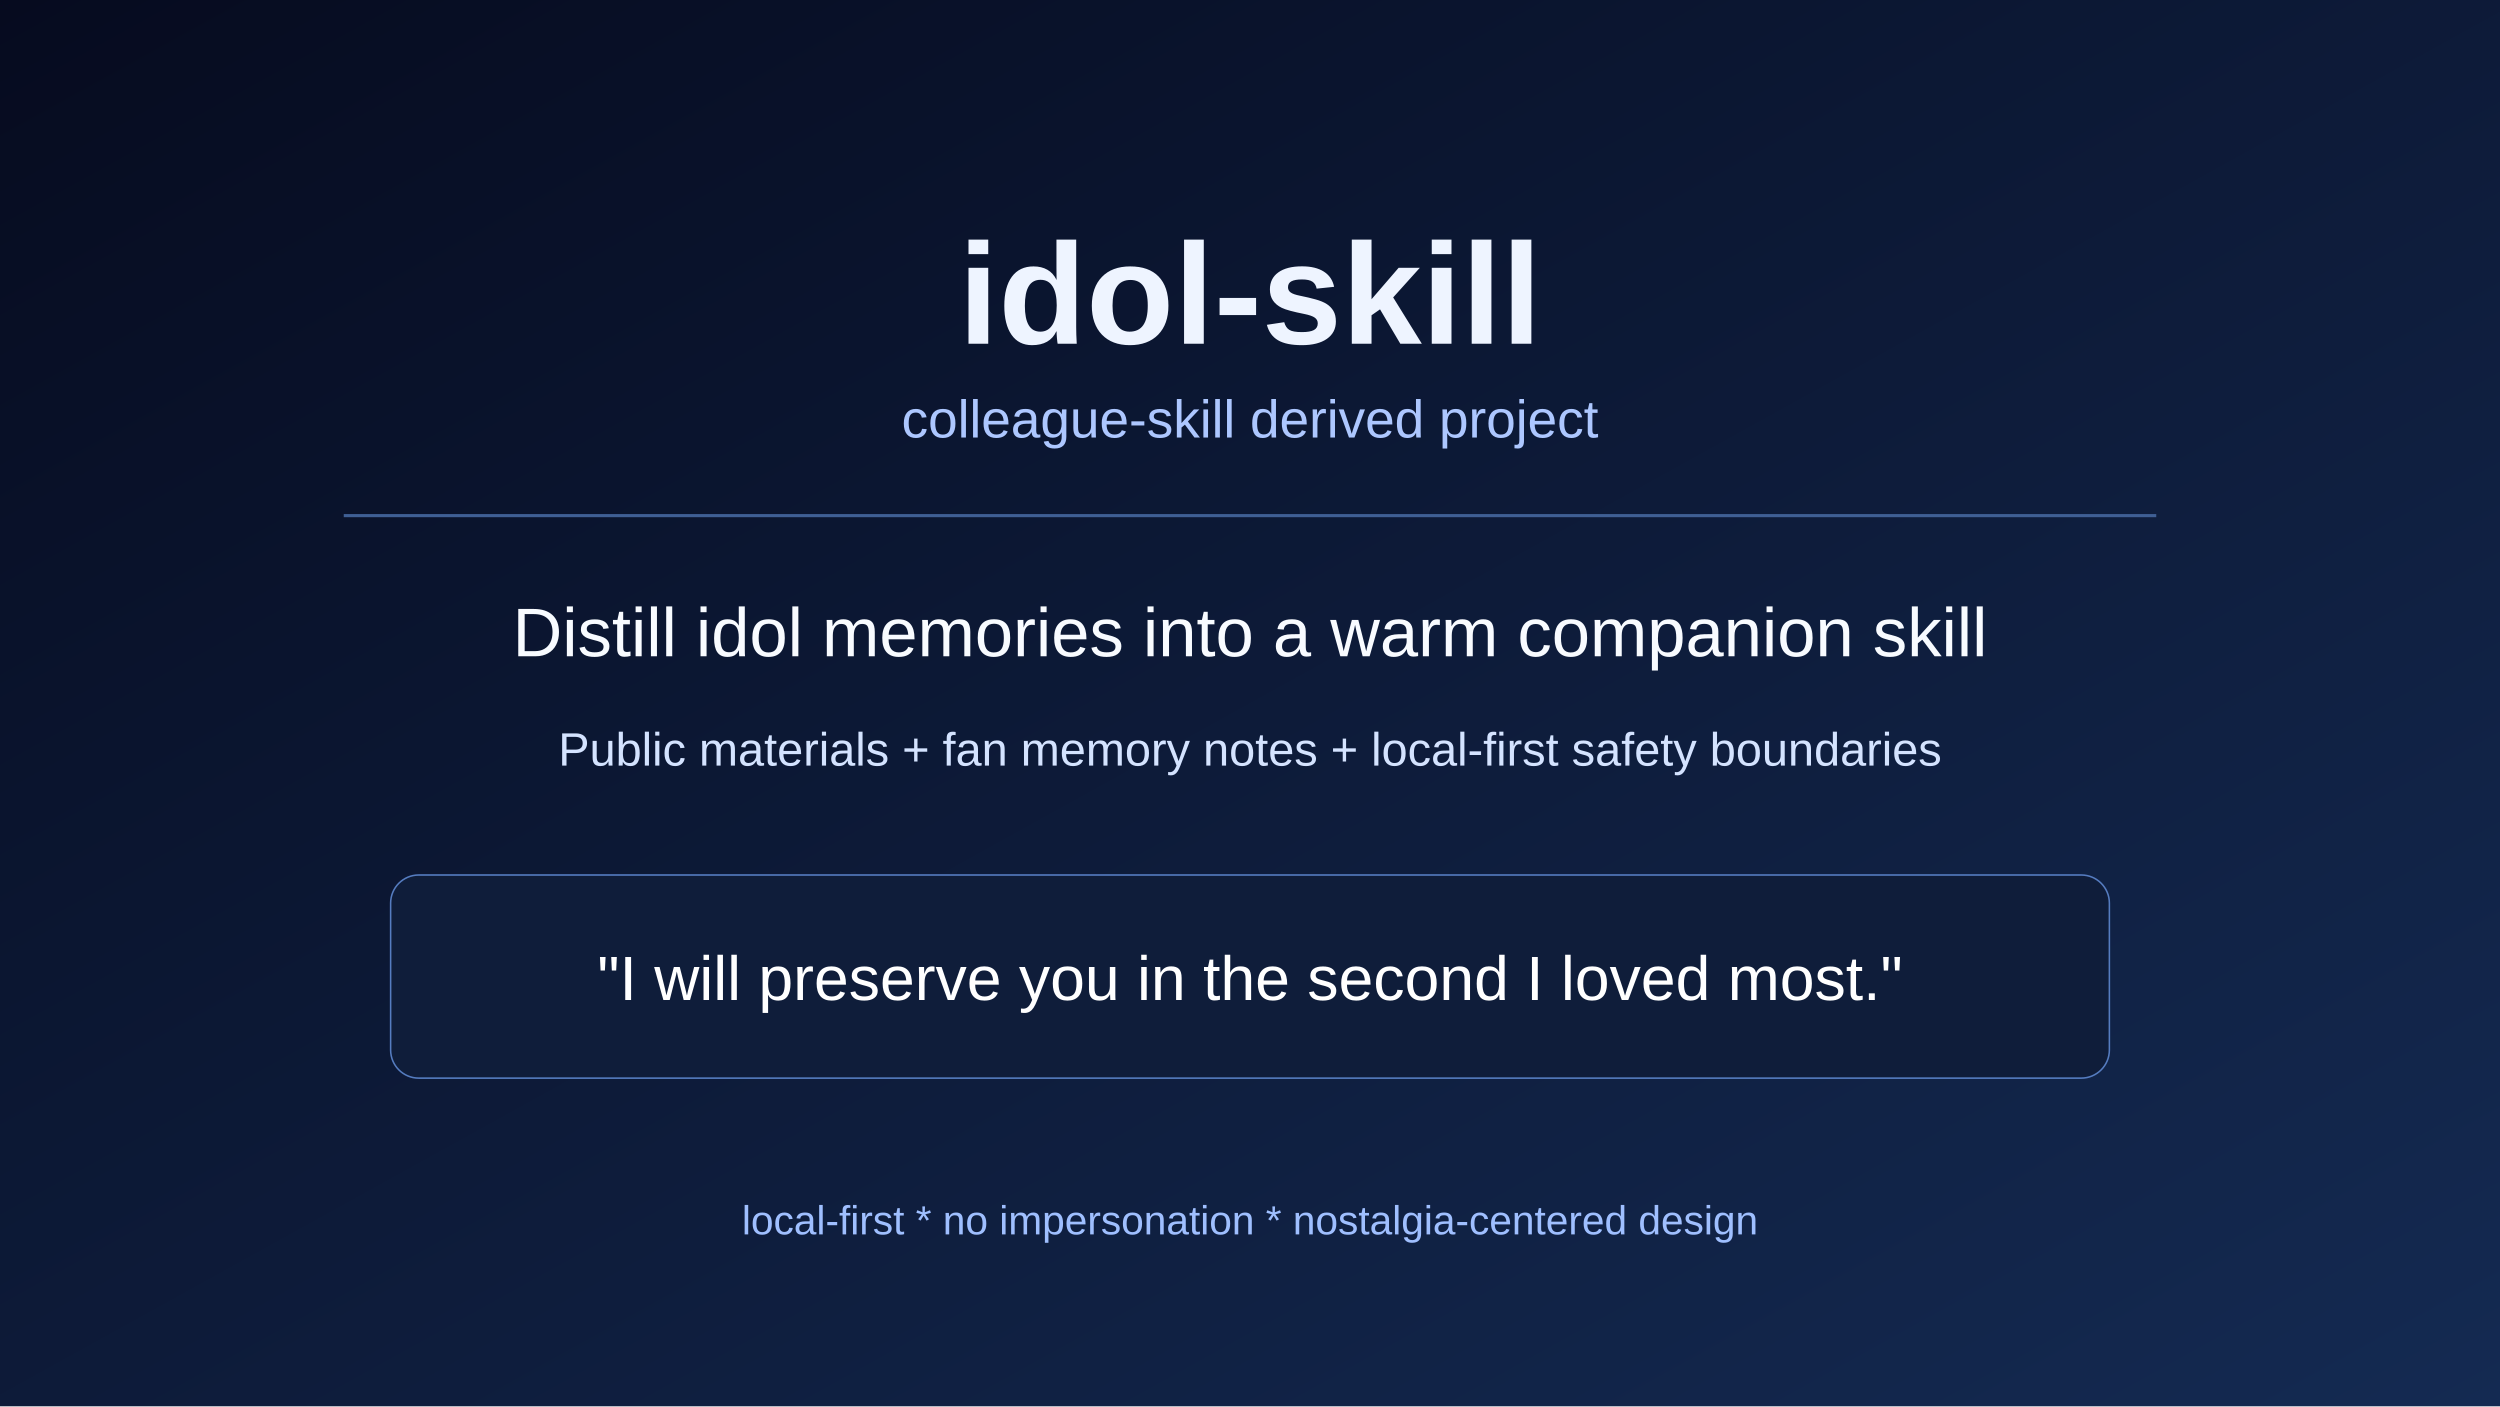
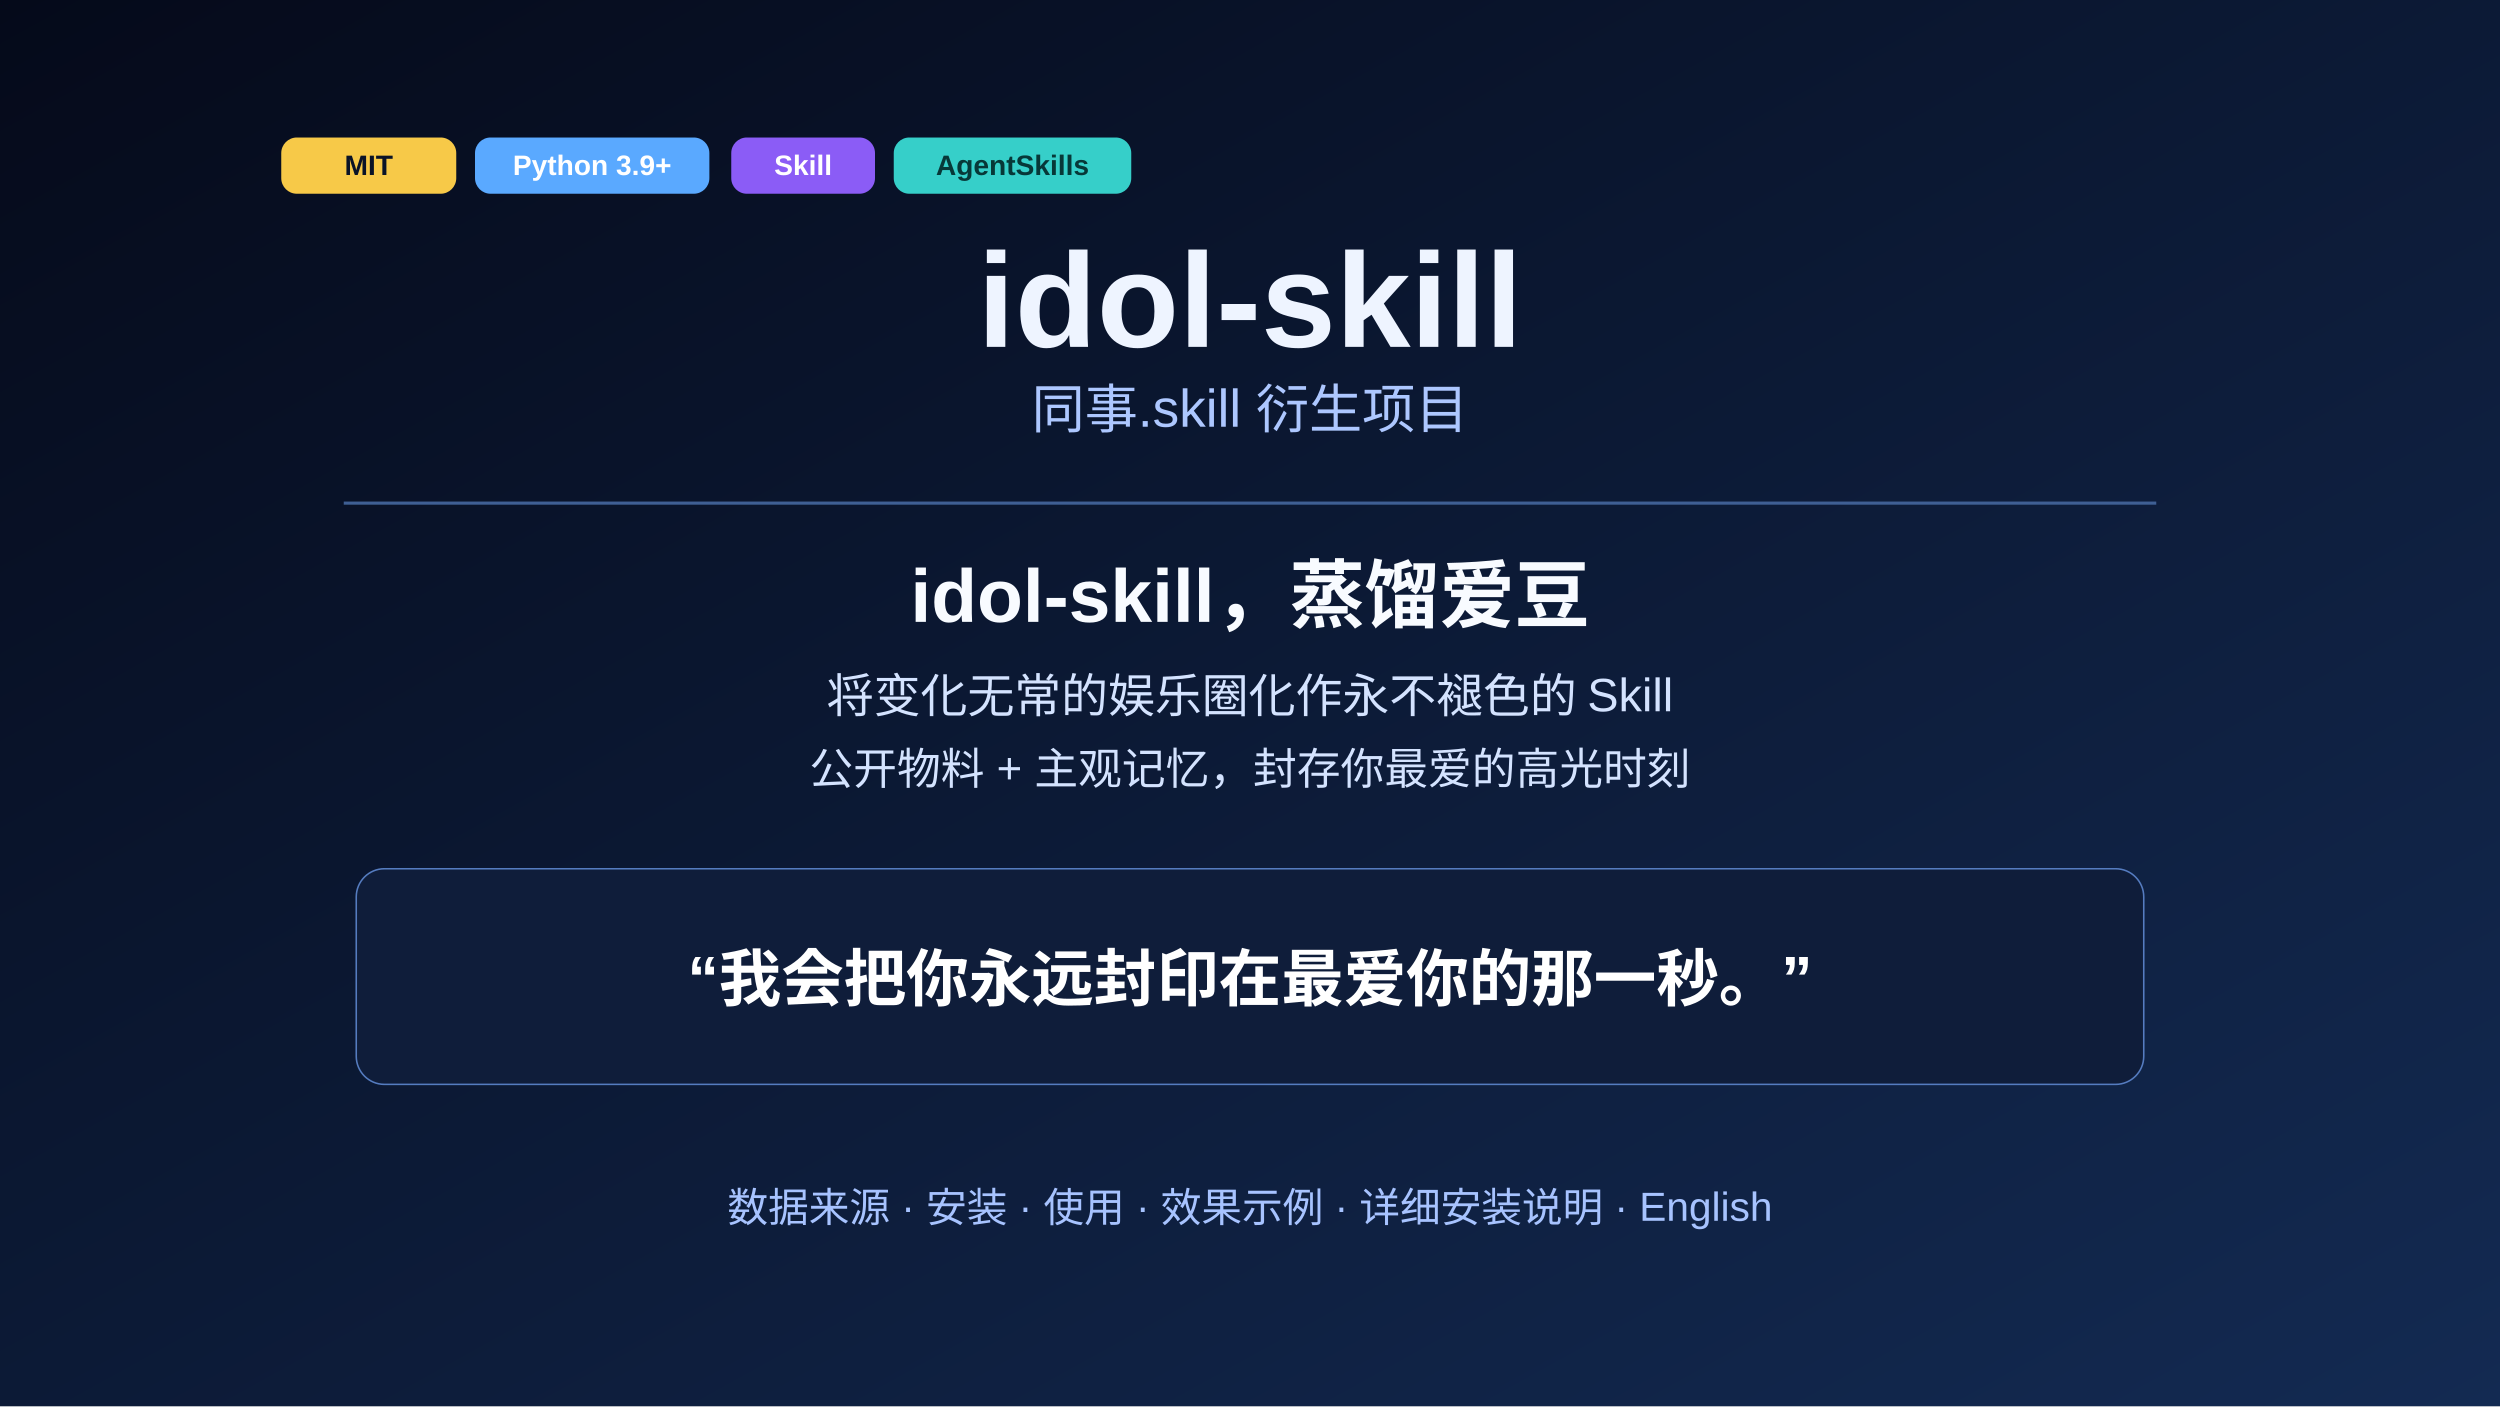
<svg xmlns="http://www.w3.org/2000/svg" width="1600" height="900" viewBox="0 0 1600 900">
  <defs>
    <linearGradient id="bg" x1="0" y1="0" x2="1" y2="1">
-       <stop offset="0%" stop-color="#060b1f" />
-       <stop offset="100%" stop-color="#142a52" />
+       <stop offset="0%" stop-color="#050A1A" />
+       <stop offset="100%" stop-color="#132A52" />
    </linearGradient>
  </defs>
  <rect width="1600" height="900" fill="url(#bg)" />
-   <text x="800" y="220" fill="#eef4ff" font-size="92" text-anchor="middle" font-family="Arial, sans-serif" font-weight="700">idol-skill</text>
-   <text x="800" y="280" fill="#adc7ff" font-size="34" text-anchor="middle" font-family="Arial, sans-serif">colleague-skill derived project</text>
-   <line x1="220" y1="330" x2="1380" y2="330" stroke="#3f5f94" stroke-width="2" />
-   <text x="800" y="420" fill="#f8fbff" font-size="44" text-anchor="middle" font-family="Arial, sans-serif">Distill idol memories into a warm companion skill</text>
-   <text x="800" y="490" fill="#d4e3ff" font-size="30" text-anchor="middle" font-family="Arial, sans-serif">Public materials + fan memory notes + local-first safety boundaries</text>
-   <rect x="250" y="560" width="1100" height="130" rx="18" fill="#0f1d3a" stroke="#557cc0" />
-   <text x="800" y="640" fill="#ffffff" font-size="40" text-anchor="middle" font-family="Arial, sans-serif">"I will preserve you in the second I loved most."</text>
-   <text x="800" y="790" fill="#9fbfff" font-size="26" text-anchor="middle" font-family="Arial, sans-serif">local-first  *  no impersonation  *  nostalgia-centered design</text>
+   <rect x="180" y="88" width="112" height="36" rx="10" fill="#F7C948" />
+   <text x="236" y="112" fill="#0A1327" font-size="18" text-anchor="middle" font-family="Arial, sans-serif" font-weight="700">MIT</text>
+   <rect x="304" y="88" width="150" height="36" rx="10" fill="#5AA9FF" />
+   <text x="379" y="112" fill="#FFFFFF" font-size="18" text-anchor="middle" font-family="Arial, sans-serif" font-weight="700">Python 3.9+</text>
+   <rect x="468" y="88" width="92" height="36" rx="10" fill="#8B5CF6" />
+   <text x="514" y="112" fill="#FFFFFF" font-size="18" text-anchor="middle" font-family="Arial, sans-serif" font-weight="700">Skill</text>
+   <rect x="572" y="88" width="152" height="36" rx="10" fill="#36CFC9" />
+   <text x="648" y="112" fill="#073838" font-size="18" text-anchor="middle" font-family="Arial, sans-serif" font-weight="700">AgentSkills</text>
+   <text x="800" y="222" fill="#EEF4FF" font-size="86" text-anchor="middle" font-family="Arial, sans-serif" font-weight="700">idol-skill</text>
+   <text x="800" y="274" fill="#ADC7FF" font-size="34" text-anchor="middle" font-family="Arial, sans-serif">同事.skill 衍生项目</text>
+   <line x1="220" y1="322" x2="1380" y2="322" stroke="#3F5F94" stroke-width="2" />
+   <text x="800" y="398" fill="#F8FBFF" font-size="48" text-anchor="middle" font-family="Arial, sans-serif" font-weight="700">idol-skill，蒸馏爱豆</text>
+   <text x="800" y="456" fill="#D4E3FF" font-size="30" text-anchor="middle" font-family="Arial, sans-serif">将变化无常的娱乐圈化作永不褪色的 Skill</text>
+   <text x="800" y="502" fill="#D4E3FF" font-size="28" text-anchor="middle" font-family="Arial, sans-serif">公开物料 + 主观记忆，封存你最爱的高光时刻</text>
+   <rect x="228" y="556" width="1144" height="138" rx="18" fill="#0F1D3A" stroke="#557CC0" />
+   <text x="800" y="640" fill="#FFFFFF" font-size="40" text-anchor="middle" font-family="Arial, sans-serif" font-weight="700">“我会把你永远封印在最爱你的那一秒。”</text>
+   <text x="800" y="782" fill="#A7C3FF" font-size="26" text-anchor="middle" font-family="Arial, sans-serif">数据来源 · 安装 · 使用 · 效果示例 · 详细安装说明 · English</text>
</svg>
